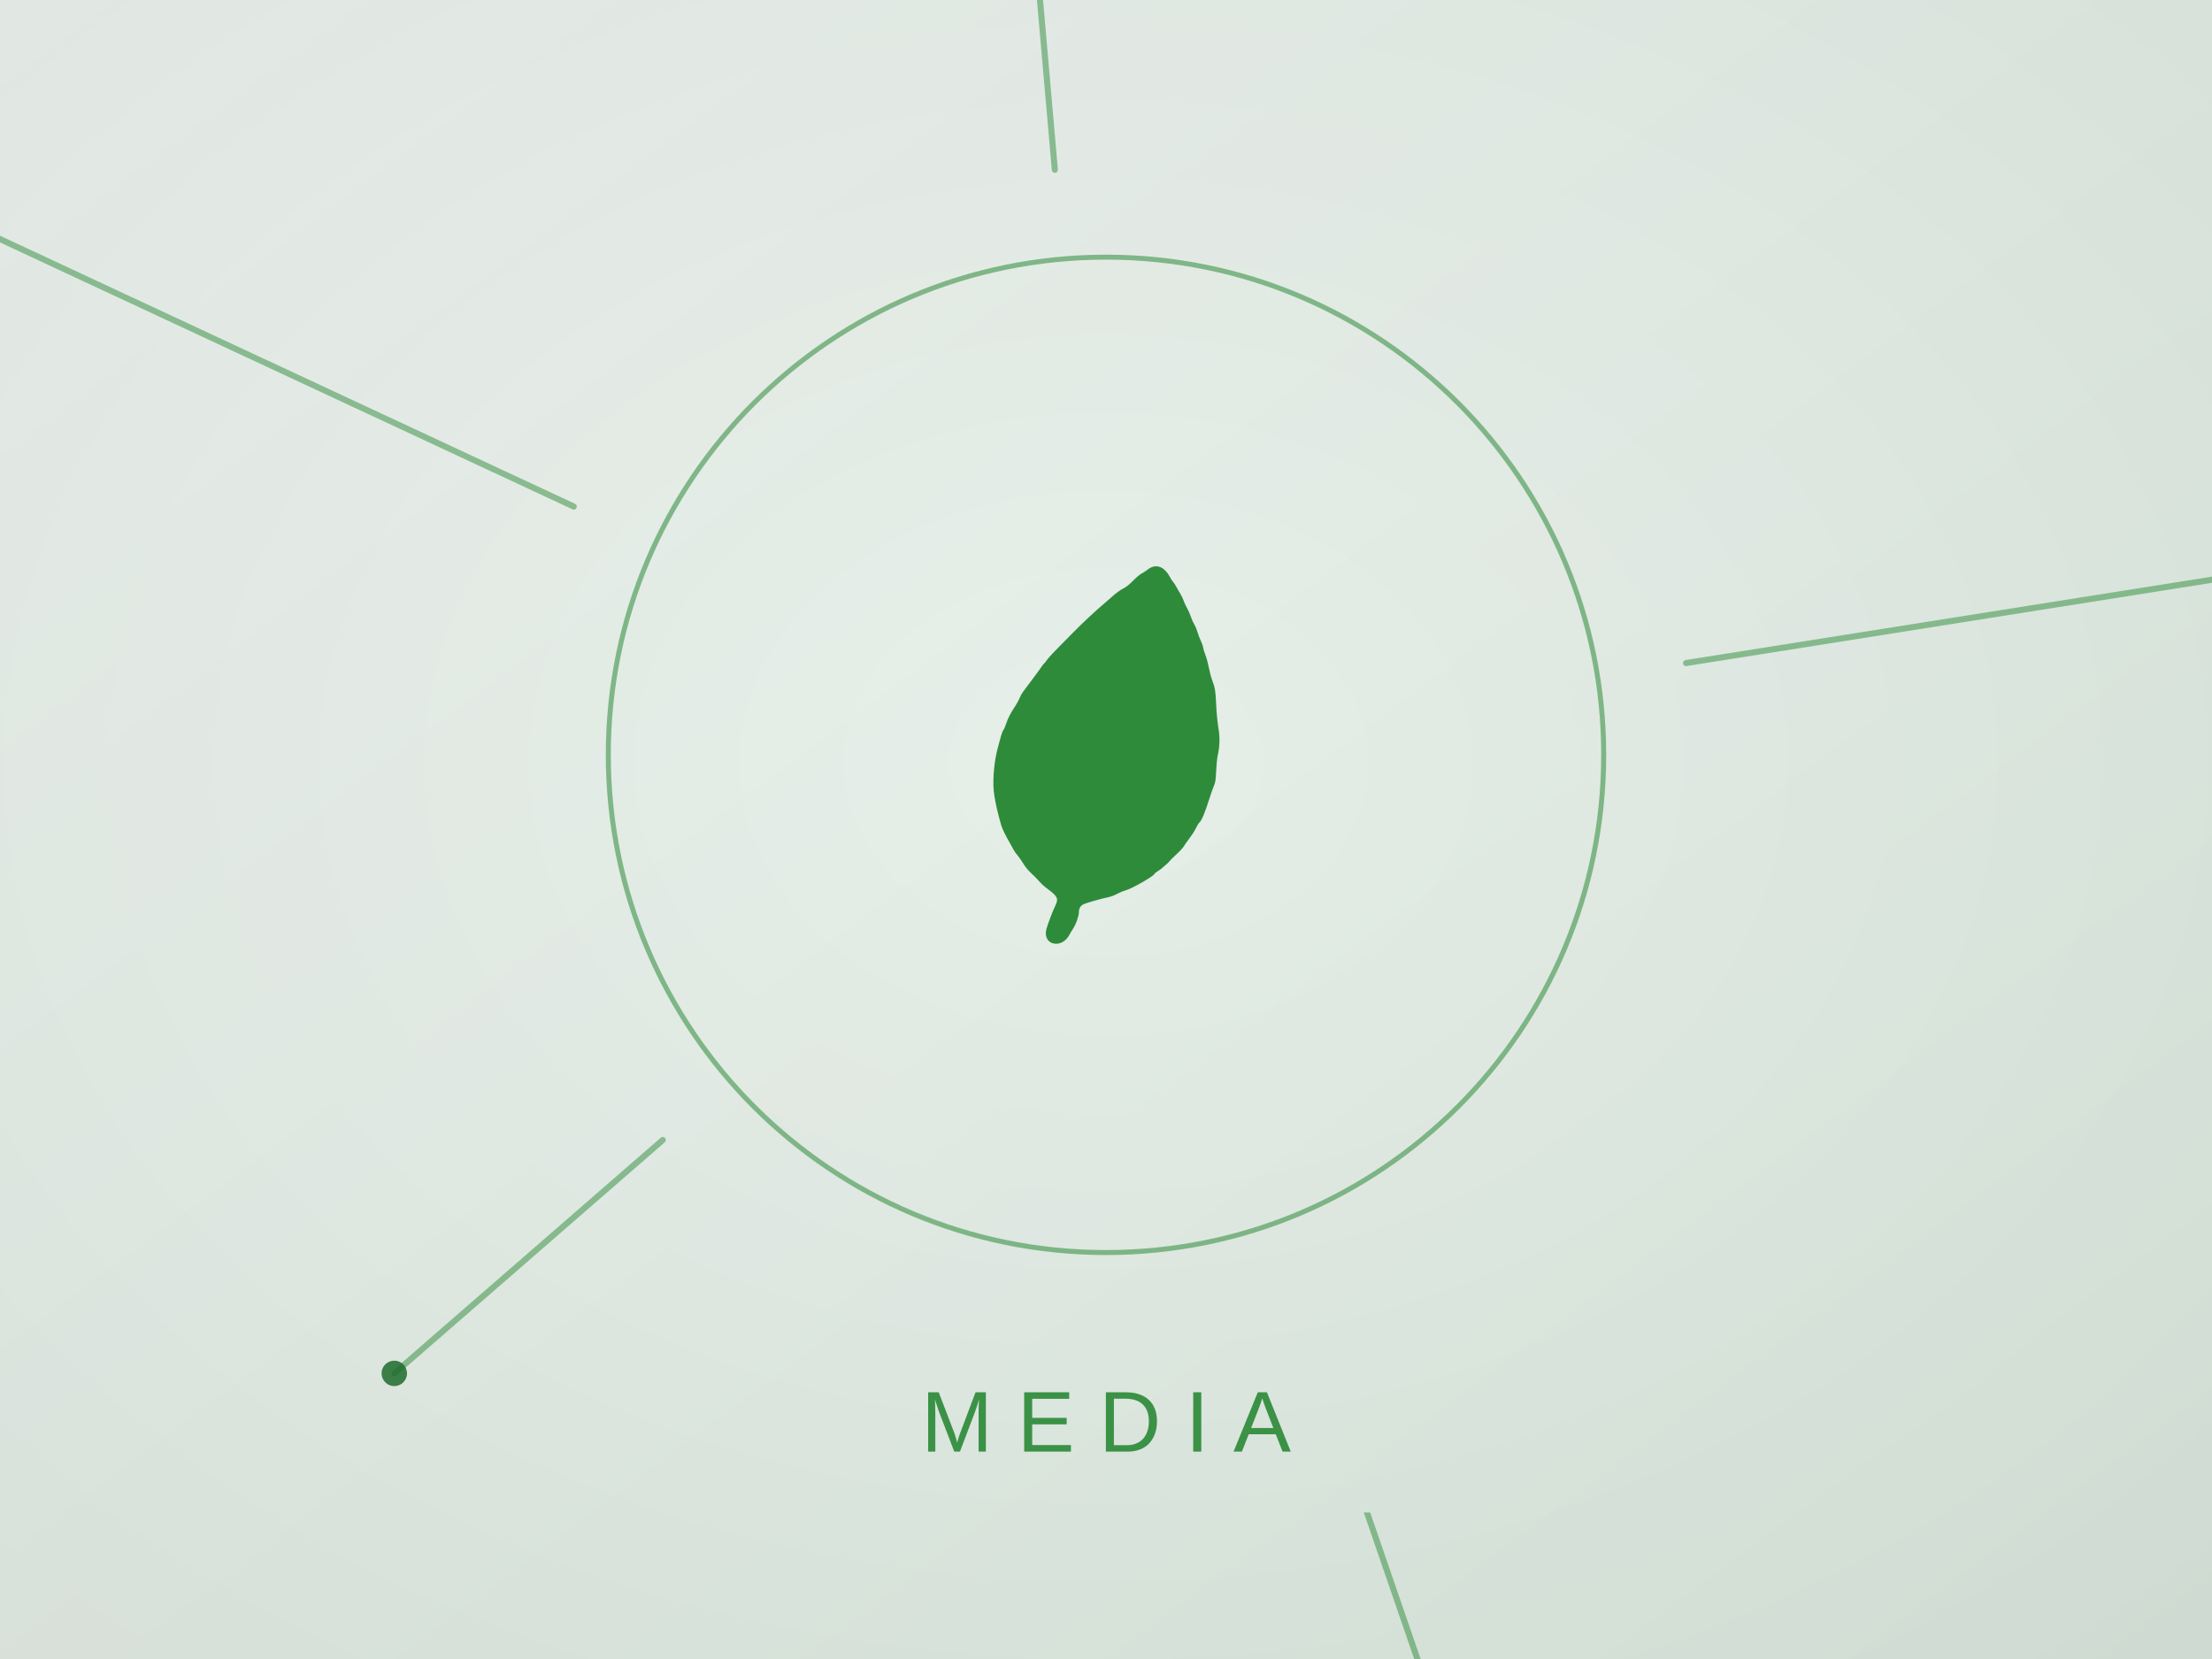
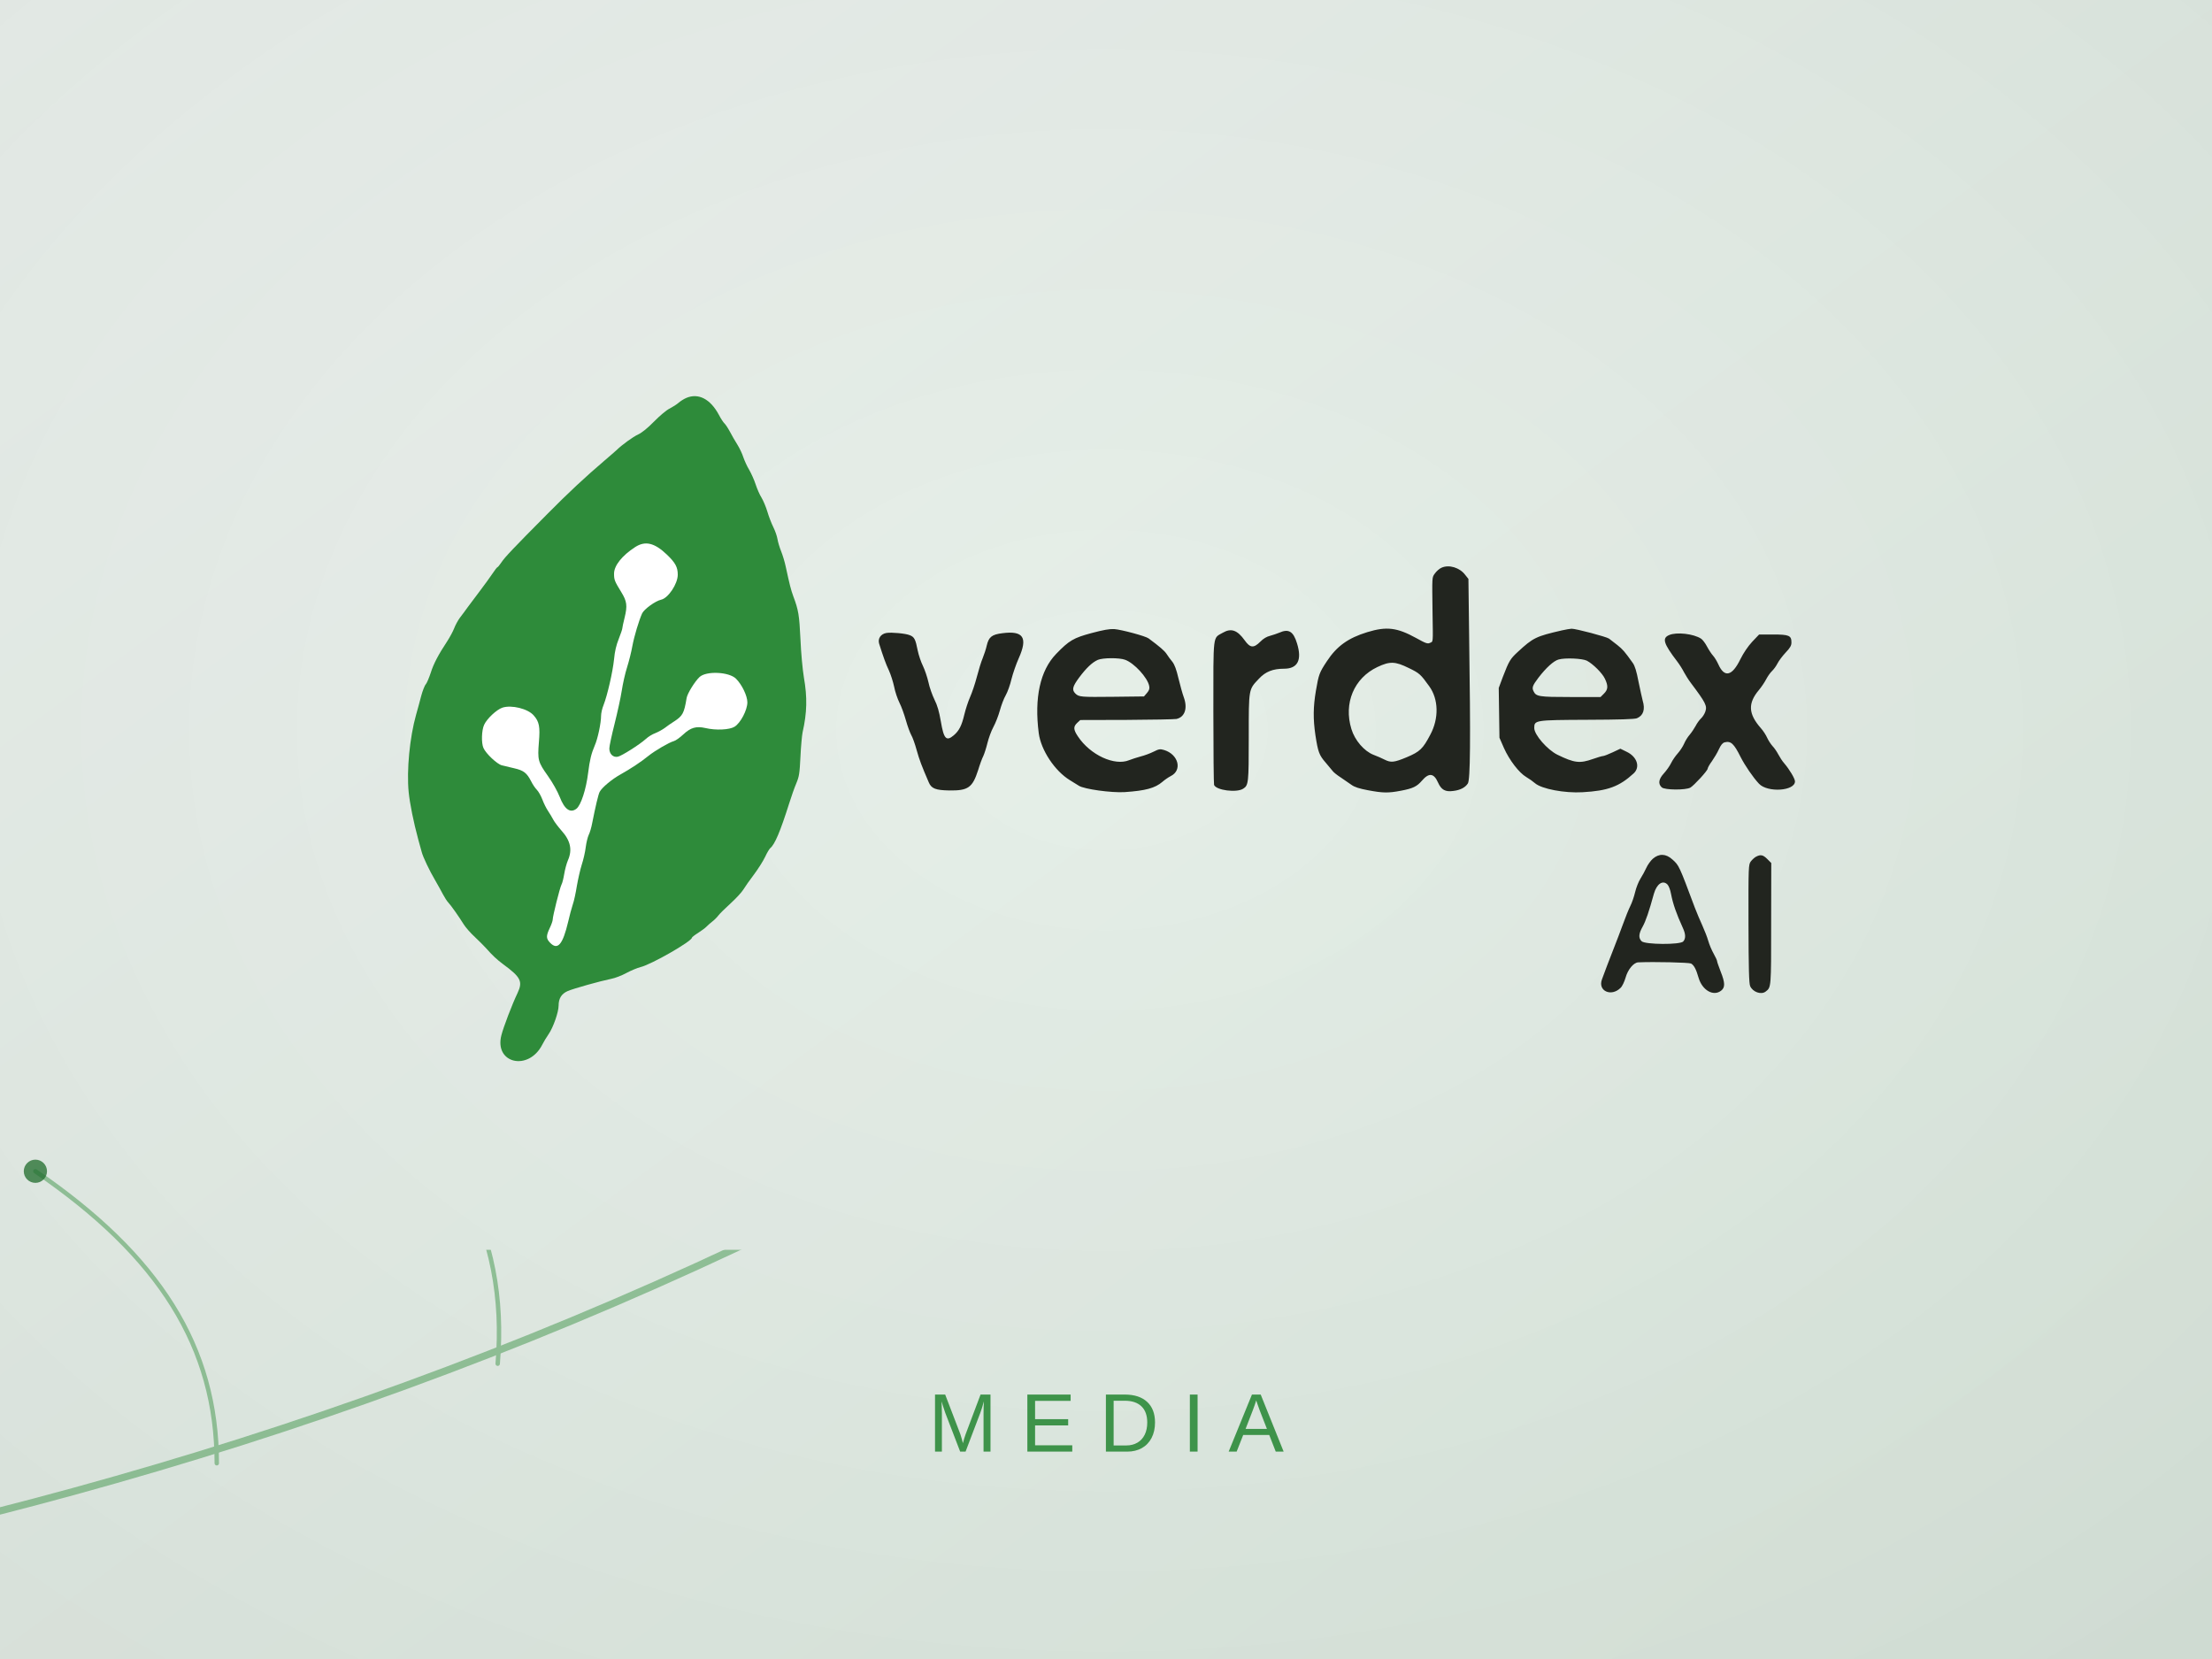
<svg xmlns="http://www.w3.org/2000/svg" width="800" height="600" viewBox="0 0 800 600" role="img" aria-label="Verdex AI">
  <defs>
    <linearGradient id="bg" x1="0" y1="0" x2="1" y2="1">
      <stop offset="0" stop-color="#EEF4F0" />
      <stop offset="1" stop-color="#DCE9DF" />
    </linearGradient>
-     <radialGradient id="vg" cx="50%" cy="46%" r="72%">
+     <radialGradient id="vg" cx="50%" cy="44%" r="74%">
      <stop offset="0" stop-color="#000" stop-opacity="0" />
      <stop offset="1" stop-color="#000" stop-opacity="0.06" />
    </radialGradient>
    <mask id="clear">
      <rect width="800" height="600" fill="#fff" />
-       <rect x="152" y="469" width="496" height="78" rx="39" fill="#000" />
+       <rect x="108" y="76" width="584" height="376" rx="62" fill="#000" />
    </mask>
  </defs>
  <rect width="800" height="600" fill="url(#bg)" />
  <rect width="800" height="600" fill="url(#vg)" />
  <g mask="url(#clear)">
-     <g stroke="#2E8B3A" fill="none" stroke-width="2.2" stroke-linecap="round" opacity=".5">
-       <path d="M609.8,239.8 L1012.4,176.0" />
-       <path d="M469.2,473.8 L573.6,777.2" />
-       <path d="M207.5,183.2 L-128.2,26.7" />
-       <path d="M381.5,61.4 L366.5,-109.9" />
-       <path d="M239.7,412.3 L142.6,496.7" />
+     <g stroke="#2E8B3A" fill="none" stroke-linecap="round" opacity=".45">
+       <path d="M-48.0,558.0 C112.0,522.0 272.0,462.0 432.0,360.0" stroke-width="2.6" />
+       <path d="M180.0,493.2 C184.0,445.2 163.2,409.2 118.4,372.0" stroke-width="1.6" />
+       <path d="M297.6,433.2 C305.6,391.2 284.8,358.2 240.0,325.2" stroke-width="1.6" />
+       <path d="M78.4,529.2 C78.4,487.2 57.6,454.2 12.8,423.6" stroke-width="1.6" />
    </g>
-     <g fill="#1F6B2B" opacity=".85">
-       <circle cx="1012.4" cy="176.0" r="4.6" />
-       <circle cx="573.6" cy="777.2" r="4.6" />
-       <circle cx="-128.2" cy="26.7" r="4.6" />
-       <circle cx="366.5" cy="-109.9" r="4.6" />
-       <circle cx="142.6" cy="496.7" r="4.6" />
+     <g fill="#1F6B2B" opacity=".75">
+       <circle cx="432.0" cy="360.0" r="5.4" />
+       <circle cx="118.4" cy="372.0" r="4.2" />
+       <circle cx="240.0" cy="325.2" r="4.2" />
+       <circle cx="12.8" cy="423.6" r="4.2" />
    </g>
  </g>
-   <circle cx="400.0" cy="273.0" r="180.0" fill="none" stroke="#2E8B3A" stroke-width="1.8" opacity=".55" />
-   <g transform="translate(310.0,183.0) scale(0.24221)">
-     <svg viewBox="-195.08 -83.08 743.16 743.16" width="743.16" height="743.16" overflow="visible">
-       <g transform="translate(0,580) scale(0.1,-0.1)" fill="#2E8B3A" stroke="none">
-         <path d="M2442 5715 c-19 -8 -48 -26 -64 -40 -17 -15 -52 -37 -77 -50 -26 -12 -85 -62 -131 -109 -55 -56 -103 -95 -135 -110 -44 -20 -139 -89 -186 -135 -9 -9 -54 -47 -99 -86 -164 -140 -308 -274 -484 -452 -291 -293 -362 -368 -391 -412 -15 -22 -30 -41 -34 -41 -3 0 -22 -24 -41 -53 -19 -28 -66 -94 -105 -145 -38 -51 -86 -114 -105 -140 -19 -27 -49 -67 -66 -89 -17 -23 -39 -63 -49 -90 -10 -26 -37 -76 -59 -110 -74 -112 -116 -191 -140 -268 -14 -42 -32 -85 -41 -96 -10 -10 -28 -56 -40 -101 -12 -46 -31 -117 -43 -158 -54 -192 -81 -470 -63 -655 10 -99 41 -254 82 -405 11 -41 24 -88 29 -105 11 -42 65 -156 114 -239 23 -39 52 -93 66 -119 14 -26 34 -58 45 -69 23 -24 91 -121 132 -187 16 -25 57 -72 93 -105 36 -34 78 -76 95 -95 54 -61 90 -95 145 -136 150 -110 168 -146 122 -244 -46 -96 -120 -290 -137 -358 -62 -240 231 -307 347 -79 11 22 35 62 53 88 39 56 85 187 85 242 0 62 25 101 78 124 52 22 274 84 367 103 33 6 92 29 130 50 39 21 93 43 120 50 90 21 435 219 435 249 0 4 24 23 53 41 28 18 61 42 72 54 11 11 33 31 49 43 16 12 39 35 50 50 12 16 59 62 105 104 46 42 94 94 107 116 13 22 54 80 91 129 36 48 78 115 94 149 15 33 35 66 43 73 39 32 85 141 161 381 18 58 45 134 60 169 24 57 28 83 35 225 4 89 13 181 18 206 38 168 41 296 11 467 -11 68 -24 204 -29 323 -10 205 -16 245 -61 365 -21 58 -30 95 -64 251 -8 39 -26 98 -39 130 -13 32 -27 79 -31 104 -4 25 -20 70 -35 100 -15 30 -38 89 -50 130 -12 41 -35 95 -50 120 -16 25 -38 76 -50 113 -12 37 -37 92 -54 122 -18 29 -40 78 -50 107 -9 29 -32 78 -51 108 -19 30 -48 80 -64 111 -16 30 -37 61 -45 68 -9 8 -31 41 -48 74 -72 134 -174 186 -276 142z" />
-       </g>
-     </svg>
+   <g transform="translate(144.0,140.3) scale(0.42667)">
+     <g transform="translate(0,580) scale(0.1,-0.1)" fill="#2E8B3A" stroke="none">
+       <path d="M2442 5715 c-19 -8 -48 -26 -64 -40 -17 -15 -52 -37 -77 -50 -26 -12 -85 -62 -131 -109 -55 -56 -103 -95 -135 -110 -44 -20 -139 -89 -186 -135 -9 -9 -54 -47 -99 -86 -164 -140 -308 -274 -484 -452 -291 -293 -362 -368 -391 -412 -15 -22 -30 -41 -34 -41 -3 0 -22 -24 -41 -53 -19 -28 -66 -94 -105 -145 -38 -51 -86 -114 -105 -140 -19 -27 -49 -67 -66 -89 -17 -23 -39 -63 -49 -90 -10 -26 -37 -76 -59 -110 -74 -112 -116 -191 -140 -268 -14 -42 -32 -85 -41 -96 -10 -10 -28 -56 -40 -101 -12 -46 -31 -117 -43 -158 -54 -192 -81 -470 -63 -655 10 -99 41 -254 82 -405 11 -41 24 -88 29 -105 11 -42 65 -156 114 -239 23 -39 52 -93 66 -119 14 -26 34 -58 45 -69 23 -24 91 -121 132 -187 16 -25 57 -72 93 -105 36 -34 78 -76 95 -95 54 -61 90 -95 145 -136 150 -110 168 -146 122 -244 -46 -96 -120 -290 -137 -358 -62 -240 231 -307 347 -79 11 22 35 62 53 88 39 56 85 187 85 242 0 62 25 101 78 124 52 22 274 84 367 103 33 6 92 29 130 50 39 21 93 43 120 50 90 21 435 219 435 249 0 4 24 23 53 41 28 18 61 42 72 54 11 11 33 31 49 43 16 12 39 35 50 50 12 16 59 62 105 104 46 42 94 94 107 116 13 22 54 80 91 129 36 48 78 115 94 149 15 33 35 66 43 73 39 32 85 141 161 381 18 58 45 134 60 169 24 57 28 83 35 225 4 89 13 181 18 206 38 168 41 296 11 467 -11 68 -24 204 -29 323 -10 205 -16 245 -61 365 -21 58 -30 95 -64 251 -8 39 -26 98 -39 130 -13 32 -27 79 -31 104 -4 25 -20 70 -35 100 -15 30 -38 89 -50 130 -12 41 -35 95 -50 120 -16 25 -38 76 -50 113 -12 37 -37 92 -54 122 -18 29 -40 78 -50 107 -9 29 -32 78 -51 108 -19 30 -48 80 -64 111 -16 30 -37 61 -45 68 -9 8 -31 41 -48 74 -72 134 -174 186 -276 142z" />
+     </g>
+     <g transform="translate(0,580) scale(0.1,-0.1)" fill="#FFFFFF" stroke="none">
+       <path d="M2009 4451 c-111 -72 -179 -157 -179 -225 0 -53 4 -63 62 -158 47 -76 52 -115 28 -213 -11 -44 -20 -86 -20 -93 0 -8 -14 -48 -30 -89 -21 -52 -34 -106 -40 -173 -11 -107 -57 -307 -89 -388 -12 -29 -21 -70 -21 -91 0 -61 -28 -195 -54 -253 -29 -68 -42 -121 -56 -233 -17 -138 -61 -273 -99 -302 -52 -40 -101 -5 -141 99 -20 50 -59 120 -102 181 -83 117 -87 133 -75 285 11 130 3 173 -44 226 -49 57 -188 91 -265 66 -49 -16 -132 -94 -155 -145 -22 -46 -25 -155 -6 -197 21 -48 116 -137 156 -147 20 -5 67 -16 105 -25 80 -18 107 -40 143 -110 13 -27 36 -60 49 -73 14 -14 34 -50 46 -81 12 -32 33 -75 48 -97 15 -22 35 -56 45 -75 10 -19 42 -61 70 -93 76 -84 93 -163 54 -251 -11 -26 -25 -77 -31 -114 -6 -37 -16 -79 -24 -93 -14 -28 -74 -266 -74 -296 0 -10 -11 -42 -25 -71 -32 -68 -31 -89 2 -124 65 -68 108 -17 154 177 11 50 29 115 39 146 11 30 26 102 35 159 10 57 28 137 41 178 14 42 29 108 34 149 5 40 17 87 25 104 9 17 23 63 30 102 27 137 52 243 63 263 19 37 106 109 177 148 84 47 174 106 235 156 57 46 178 116 216 126 16 4 52 30 81 57 62 58 109 72 188 54 88 -21 204 -15 246 11 51 31 109 142 109 207 0 55 -46 150 -96 200 -59 59 -253 68 -310 14 -40 -38 -103 -140 -109 -178 -21 -128 -33 -151 -106 -198 -24 -15 -60 -40 -79 -55 -19 -14 -55 -34 -80 -44 -25 -9 -61 -31 -80 -49 -53 -48 -205 -144 -238 -151 -40 -8 -72 23 -72 70 0 19 20 112 44 207 24 96 52 222 61 281 9 59 29 150 46 202 16 51 36 131 44 177 16 86 56 218 83 278 17 36 112 105 161 116 60 13 141 134 141 212 0 64 -20 101 -93 171 -105 100 -183 118 -268 63z" />
+     </g>
+     <g transform="translate(0,580) scale(0.1,-0.1)" fill="#22251F" stroke="none">
+       <path d="M8844 4276 c-17 -7 -42 -29 -55 -47 -27 -38 -25 -18 -21 -344 4 -253 6 -234 -22 -246 -20 -10 -36 -4 -117 41 -162 89 -250 100 -414 50 -163 -50 -259 -119 -343 -247 -64 -97 -69 -111 -93 -251 -23 -137 -24 -238 -4 -375 22 -143 32 -170 86 -232 26 -30 53 -63 61 -73 7 -10 38 -35 68 -54 30 -20 71 -48 90 -62 26 -19 65 -32 140 -46 127 -24 172 -25 281 -4 100 19 134 35 177 85 59 69 101 64 136 -15 28 -63 62 -82 131 -72 58 7 100 29 122 63 21 31 24 361 11 1251 l-6 483 -27 34 c-46 62 -138 90 -201 61z m-278 -850 c91 -44 100 -52 174 -155 79 -109 83 -272 9 -410 -63 -120 -88 -144 -199 -191 -108 -45 -135 -48 -190 -20 -21 11 -63 29 -92 40 -80 31 -159 123 -188 219 -67 218 22 431 220 525 106 50 150 49 266 -8z M5877 3722 c-152 -41 -189 -62 -300 -177 -135 -140 -186 -371 -147 -672 19 -143 135 -319 264 -398 27 -16 61 -38 76 -47 44 -29 277 -61 388 -54 178 12 258 34 320 87 18 16 50 38 71 49 100 50 65 184 -57 221 -34 10 -44 8 -88 -14 -28 -14 -78 -33 -111 -41 -33 -9 -76 -23 -96 -31 -124 -52 -331 44 -435 201 -39 58 -40 83 -6 115 l26 24 391 1 c216 1 407 5 424 8 71 16 96 90 63 182 -12 32 -32 106 -46 163 -17 73 -32 114 -51 139 -16 19 -38 49 -50 68 -19 28 -58 61 -152 131 -27 20 -230 74 -291 79 -41 2 -91 -7 -193 -34z m284 -226 c77 -27 191 -151 205 -222 5 -24 0 -37 -19 -60 l-25 -29 -258 -3 c-278 -3 -294 -2 -324 28 -31 31 -24 59 33 136 60 80 110 128 158 149 42 18 181 19 230 1z M9865 3745 c-221 -51 -244 -62 -375 -183 -63 -58 -74 -76 -126 -211 l-35 -94 3 -211 3 -211 38 -87 c46 -103 128 -210 189 -246 24 -14 58 -38 75 -53 56 -48 250 -85 402 -76 215 12 312 48 434 160 57 53 29 140 -58 182 l-55 27 -66 -31 c-36 -17 -73 -31 -80 -31 -8 0 -47 -11 -86 -25 -113 -40 -158 -34 -302 36 -85 42 -196 169 -196 226 0 67 5 68 448 70 277 1 402 5 422 13 55 23 72 75 49 150 -5 19 -21 91 -35 159 -17 90 -31 135 -49 160 -69 97 -84 114 -130 151 -28 22 -59 46 -71 55 -22 16 -283 85 -318 84 -11 0 -48 -7 -81 -14z m211 -257 c53 -28 131 -106 153 -153 29 -61 27 -91 -8 -126 l-29 -29 -254 0 c-270 0 -292 4 -314 49 -15 30 -9 48 41 114 66 86 129 143 171 155 56 16 202 9 240 -10z M6990 3725 c-86 -50 -80 6 -80 -672 0 -331 3 -609 6 -618 18 -46 192 -68 247 -32 45 29 47 48 47 435 0 418 -2 404 87 498 55 59 118 84 213 84 115 0 153 74 109 215 -31 102 -71 126 -151 90 -18 -8 -53 -19 -77 -26 -29 -7 -58 -24 -83 -50 -56 -56 -86 -54 -132 11 -63 88 -115 106 -186 65z M4139 3723 c-48 -8 -75 -47 -62 -91 33 -105 57 -173 83 -227 15 -33 35 -95 44 -137 8 -43 29 -104 45 -136 17 -33 41 -100 55 -150 14 -50 35 -106 45 -124 11 -18 32 -76 46 -128 24 -85 41 -130 103 -274 22 -52 58 -66 174 -68 160 -2 196 24 244 172 14 47 34 101 44 120 9 19 25 69 35 110 10 41 32 102 50 135 18 33 43 96 55 140 12 44 34 103 50 130 16 28 38 90 49 138 12 47 39 126 61 175 79 176 40 236 -138 213 -90 -11 -116 -32 -133 -105 -6 -28 -22 -76 -34 -106 -13 -30 -35 -102 -50 -160 -15 -58 -41 -134 -57 -170 -16 -36 -38 -103 -49 -149 -22 -93 -44 -137 -90 -176 -63 -53 -84 -30 -109 118 -15 86 -29 135 -54 185 -18 37 -42 103 -51 147 -10 44 -31 106 -47 139 -16 32 -36 91 -44 130 -19 97 -29 115 -67 130 -35 15 -156 26 -198 19z M10773 3705 c-61 -26 -48 -71 69 -224 20 -26 46 -68 58 -92 13 -24 38 -64 57 -89 127 -169 140 -195 123 -244 -6 -18 -22 -44 -36 -57 -14 -13 -35 -42 -46 -64 -12 -22 -34 -55 -50 -74 -17 -19 -38 -53 -48 -77 -10 -23 -34 -60 -53 -81 -19 -21 -45 -58 -57 -83 -12 -25 -40 -64 -61 -87 -45 -49 -51 -89 -18 -119 26 -23 202 -24 242 -2 31 18 147 144 147 161 0 7 16 36 36 63 19 27 46 72 59 101 17 37 31 54 49 59 53 13 78 -10 136 -126 35 -69 105 -172 155 -225 72 -77 305 -62 305 20 0 23 -47 102 -91 153 -16 18 -38 52 -50 75 -12 23 -34 56 -50 72 -15 17 -35 48 -45 70 -9 21 -33 59 -54 82 -106 121 -110 210 -16 322 21 25 48 65 61 90 13 25 35 57 50 71 15 14 36 43 47 65 11 22 42 63 69 92 39 41 49 59 49 86 0 58 -20 67 -155 67 l-119 0 -59 -62 c-36 -39 -73 -94 -99 -146 -71 -146 -136 -161 -188 -44 -12 26 -31 58 -44 72 -13 14 -36 49 -51 77 -15 29 -38 59 -50 67 -63 42 -209 59 -272 31z M10635 1809 c-19 -17 -44 -52 -55 -77 -12 -26 -34 -67 -50 -92 -16 -25 -36 -76 -45 -114 -9 -38 -27 -91 -41 -118 -13 -26 -42 -97 -63 -156 -22 -59 -53 -143 -71 -187 -17 -44 -45 -116 -62 -160 -16 -44 -36 -97 -44 -118 -37 -99 79 -151 158 -72 14 13 32 52 42 86 19 69 68 128 107 130 138 6 430 -1 448 -10 25 -14 43 -48 64 -121 31 -106 126 -160 191 -109 35 27 34 67 -4 162 -16 42 -30 81 -30 87 0 7 -13 36 -29 64 -16 28 -37 77 -46 109 -9 32 -32 90 -50 130 -19 40 -47 109 -64 152 -133 356 -134 358 -190 408 -55 50 -113 52 -166 6z m124 -218 c11 -11 24 -45 30 -78 17 -88 45 -168 101 -291 24 -52 25 -89 3 -114 -26 -29 -324 -27 -353 2 -28 28 -25 64 9 124 26 47 54 128 95 278 24 84 75 119 115 79z M11511 1827 c-13 -6 -33 -25 -45 -40 -20 -28 -21 -36 -20 -527 1 -380 4 -507 14 -530 21 -50 93 -76 131 -47 48 37 47 29 47 576 l1 514 -34 34 c-35 35 -56 40 -94 20z" />
+     </g>
  </g>
-   <text x="400" y="525" text-anchor="middle" font-family="Space Grotesk,Helvetica Neue,Arial,sans-serif" font-size="31.2" font-weight="500" letter-spacing="8.74" fill="#2E8B3A" opacity=".92">MEDIA</text>
+   <text x="400" y="525" text-anchor="middle" font-family="Space Grotesk,Helvetica Neue,Arial,sans-serif" font-size="30.0" font-weight="500" letter-spacing="8.40" fill="#2E8B3A" opacity=".9">MEDIA</text>
</svg>
